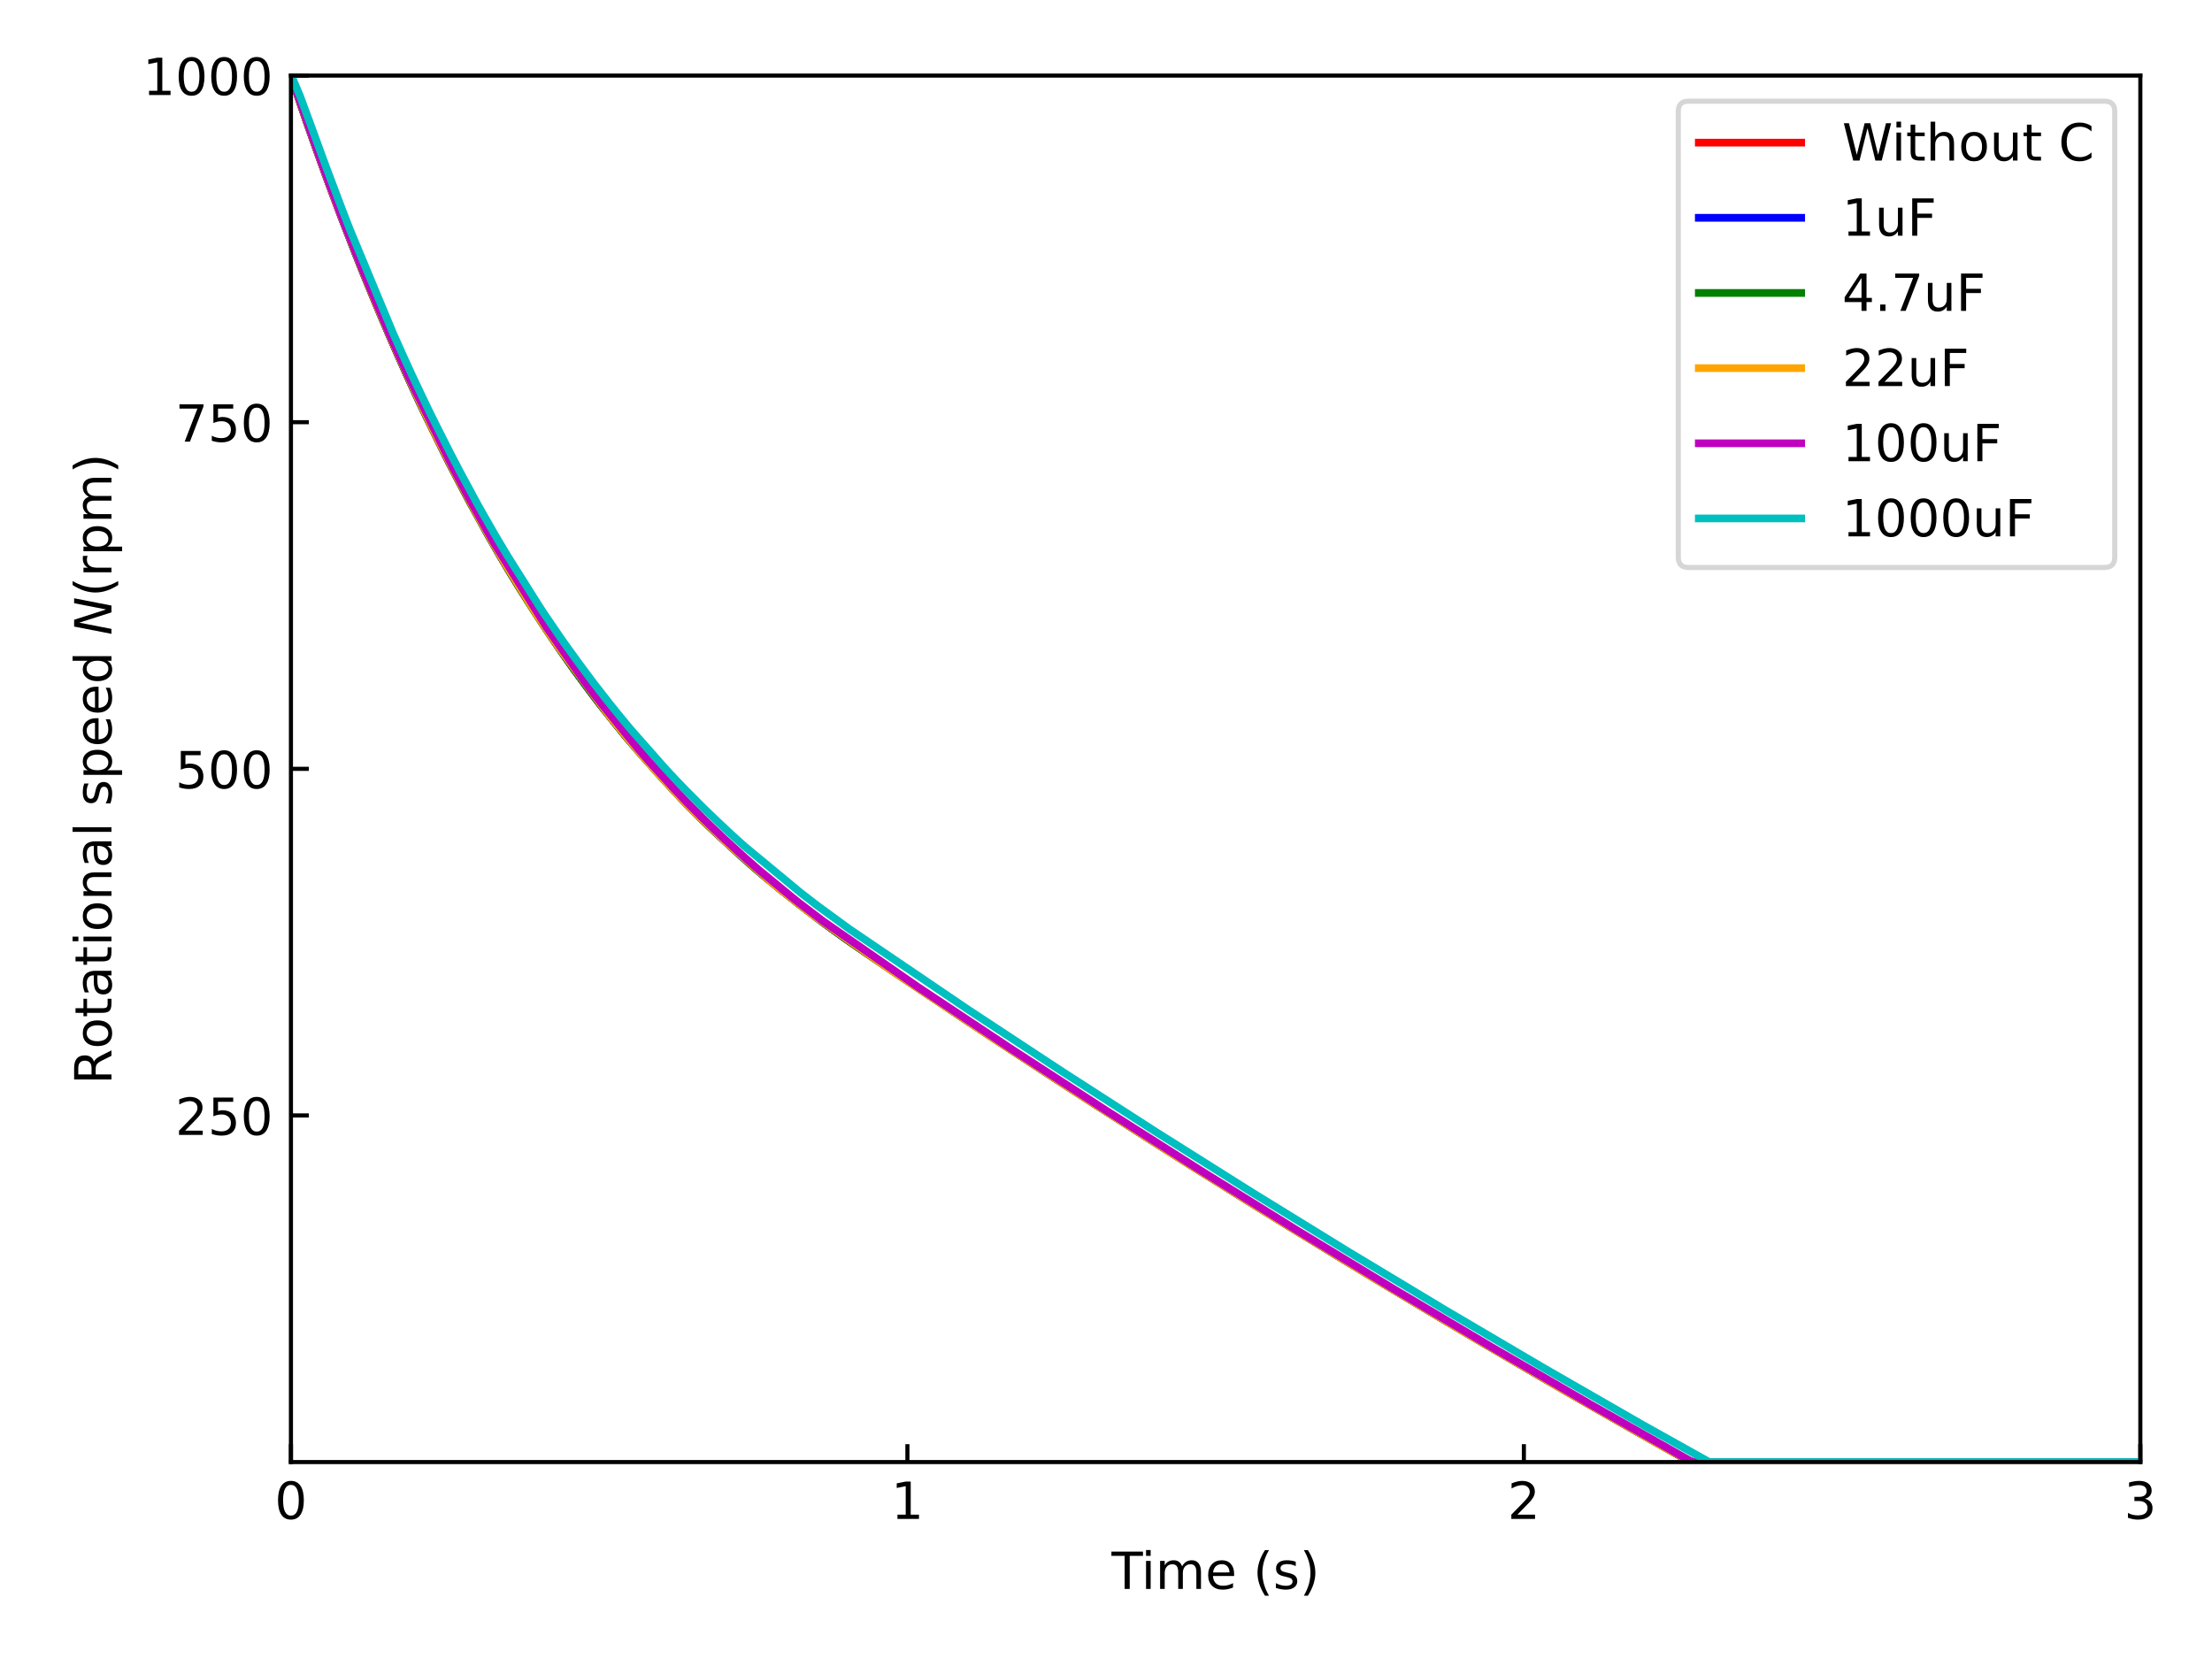
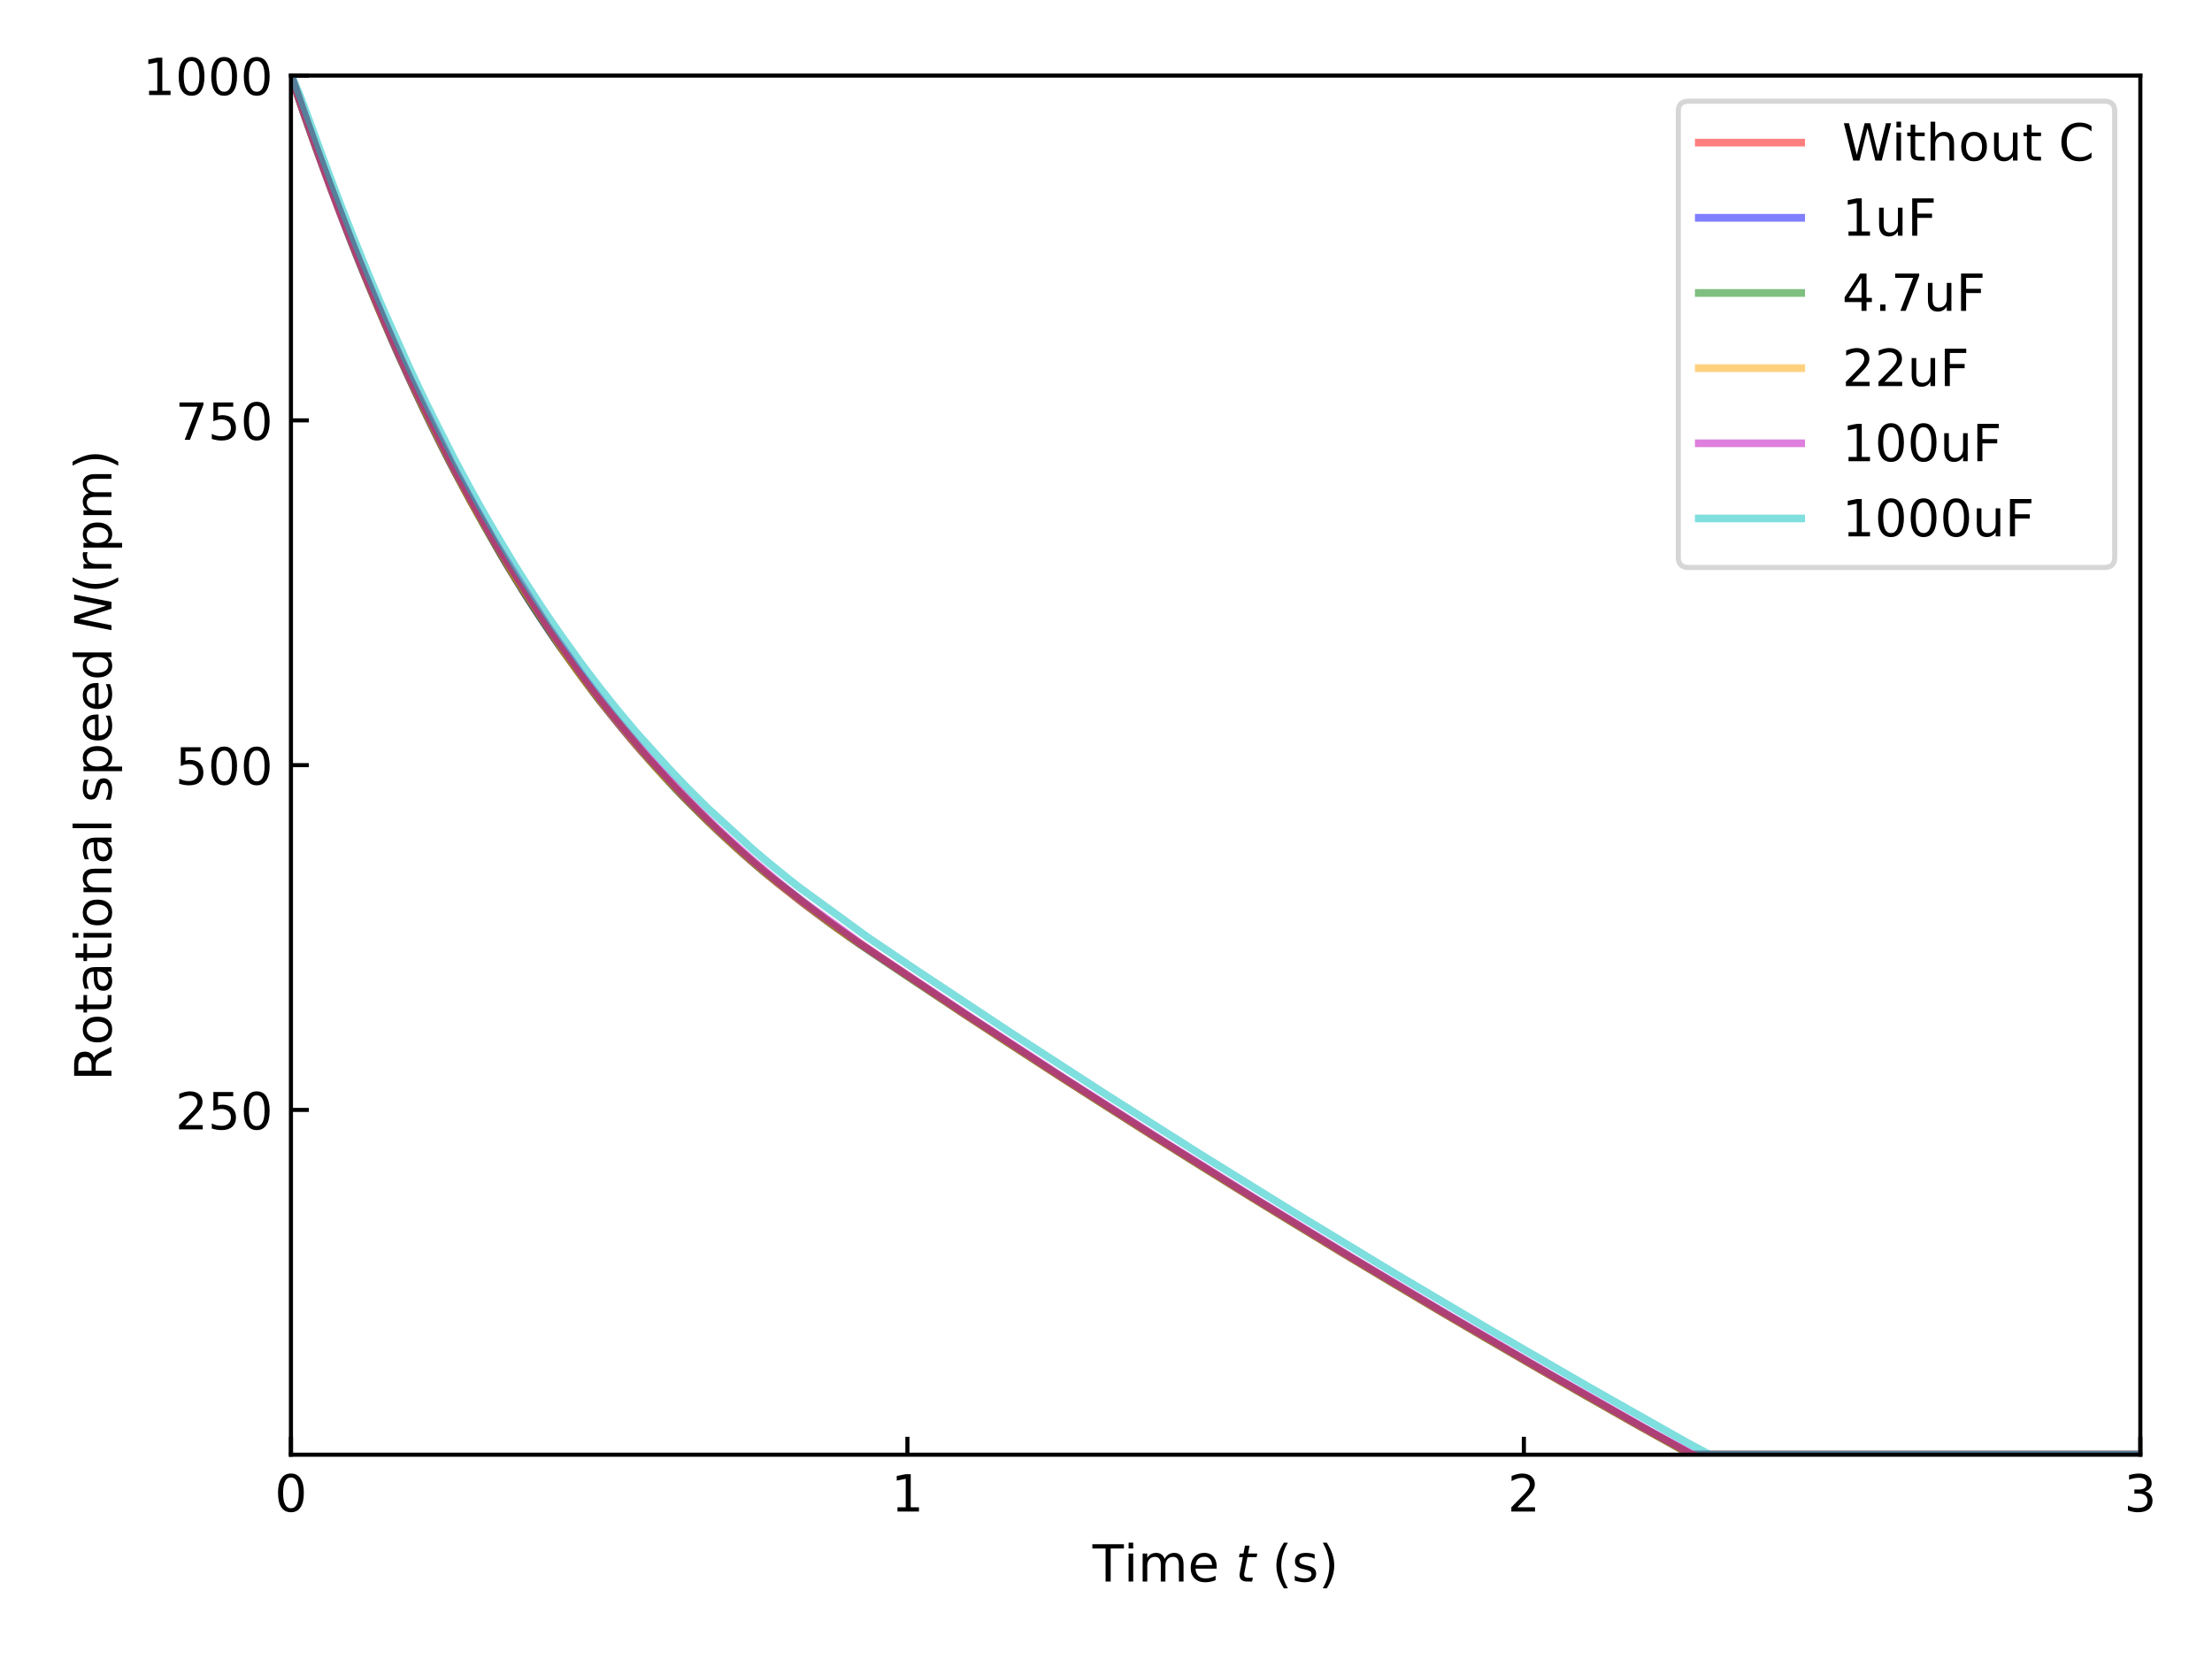
<svg xmlns="http://www.w3.org/2000/svg" xmlns:xlink="http://www.w3.org/1999/xlink" width="432pt" height="324pt" viewBox="0 0 432 324" version="1.1">
  <defs>
    <style type="text/css">*{stroke-linejoin: round; stroke-linecap: butt}</style>
  </defs>
  <g id="figure_1">
    <g id="patch_1">
      <path d="M 0 324  L 432 324  L 432 0  L 0 0  z " style="fill: #ffffff" />
    </g>
    <g id="axes_1">
      <g id="patch_2">
-         <path d="M 56.82 285.54  L 418.005 285.54  L 418.005 14.76  L 56.82 14.76  z " style="fill: #ffffff" />
+         <path d="M 56.82 284.1  L 418.005 284.1  L 418.005 14.76  L 56.82 14.76  z " style="fill: #ffffff" />
      </g>
      <g id="matplotlib.axis_1">
        <g id="xtick_1">
          <g id="line2d_1">
            <defs>
-               <path id="m43d9c5b34e" d="M 0 0  L 0 -3.5  " style="stroke: #000000; stroke-width: 0.8" />
-             </defs>
-             <g>
-               <use xlink:href="#m43d9c5b34e" x="56.82" y="285.54" style="stroke: #000000; stroke-width: 0.8" />
+               <path id="m4c19080c63" d="M 0 0  L 0 -3.5  " style="stroke: #000000; stroke-width: 0.8" />
+             </defs>
+             <g>
+               <use xlink:href="#m4c19080c63" x="56.82" y="284.1" style="stroke: #000000; stroke-width: 0.8" />
            </g>
          </g>
          <g id="text_1">
-             <g transform="translate(53.63875 296.6384) scale(0.1 -0.1)">
+             <g transform="translate(53.63875 295.1984) scale(0.1 -0.1)">
              <defs>
                <path id="DejaVuSans-30" d="M 2034 4250  Q 1547 4250 1301 3770  Q 1056 3291 1056 2328  Q 1056 1369 1301 889  Q 1547 409 2034 409  Q 2525 409 2770 889  Q 3016 1369 3016 2328  Q 3016 3291 2770 3770  Q 2525 4250 2034 4250  z M 2034 4750  Q 2819 4750 3233 4129  Q 3647 3509 3647 2328  Q 3647 1150 3233 529  Q 2819 -91 2034 -91  Q 1250 -91 836 529  Q 422 1150 422 2328  Q 422 3509 836 4129  Q 1250 4750 2034 4750  z " transform="scale(0.015625)" />
              </defs>
              <use xlink:href="#DejaVuSans-30" />
            </g>
          </g>
        </g>
        <g id="xtick_2">
          <g id="line2d_2">
            <g>
-               <use xlink:href="#m43d9c5b34e" x="177.215" y="285.54" style="stroke: #000000; stroke-width: 0.8" />
+               <use xlink:href="#m4c19080c63" x="177.215" y="284.1" style="stroke: #000000; stroke-width: 0.8" />
            </g>
          </g>
          <g id="text_2">
-             <g transform="translate(174.0337 296.6384) scale(0.1 -0.1)">
+             <g transform="translate(174.0337 295.1984) scale(0.1 -0.1)">
              <defs>
                <path id="DejaVuSans-31" d="M 794 531  L 1825 531  L 1825 4091  L 703 3866  L 703 4441  L 1819 4666  L 2450 4666  L 2450 531  L 3481 531  L 3481 0  L 794 0  L 794 531  z " transform="scale(0.015625)" />
              </defs>
              <use xlink:href="#DejaVuSans-31" />
            </g>
          </g>
        </g>
        <g id="xtick_3">
          <g id="line2d_3">
            <g>
-               <use xlink:href="#m43d9c5b34e" x="297.61" y="285.54" style="stroke: #000000; stroke-width: 0.8" />
+               <use xlink:href="#m4c19080c63" x="297.61" y="284.1" style="stroke: #000000; stroke-width: 0.8" />
            </g>
          </g>
          <g id="text_3">
-             <g transform="translate(294.4287 296.6384) scale(0.1 -0.1)">
+             <g transform="translate(294.4287 295.1984) scale(0.1 -0.1)">
              <defs>
                <path id="DejaVuSans-32" d="M 1228 531  L 3431 531  L 3431 0  L 469 0  L 469 531  Q 828 903 1448 1529  Q 2069 2156 2228 2338  Q 2531 2678 2651 2914  Q 2772 3150 2772 3378  Q 2772 3750 2511 3984  Q 2250 4219 1831 4219  Q 1534 4219 1204 4116  Q 875 4013 500 3803  L 500 4441  Q 881 4594 1212 4672  Q 1544 4750 1819 4750  Q 2544 4750 2975 4387  Q 3406 4025 3406 3419  Q 3406 3131 3298 2873  Q 3191 2616 2906 2266  Q 2828 2175 2409 1742  Q 1991 1309 1228 531  z " transform="scale(0.015625)" />
              </defs>
              <use xlink:href="#DejaVuSans-32" />
            </g>
          </g>
        </g>
        <g id="xtick_4">
          <g id="line2d_4">
            <g>
-               <use xlink:href="#m43d9c5b34e" x="418.005" y="285.54" style="stroke: #000000; stroke-width: 0.8" />
+               <use xlink:href="#m4c19080c63" x="418.005" y="284.1" style="stroke: #000000; stroke-width: 0.8" />
            </g>
          </g>
          <g id="text_4">
-             <g transform="translate(414.8238 296.6384) scale(0.1 -0.1)">
+             <g transform="translate(414.8238 295.1984) scale(0.1 -0.1)">
              <defs>
                <path id="DejaVuSans-33" d="M 2597 2516  Q 3050 2419 3304 2112  Q 3559 1806 3559 1356  Q 3559 666 3084 287  Q 2609 -91 1734 -91  Q 1441 -91 1130 -33  Q 819 25 488 141  L 488 750  Q 750 597 1062 519  Q 1375 441 1716 441  Q 2309 441 2620 675  Q 2931 909 2931 1356  Q 2931 1769 2642 2001  Q 2353 2234 1838 2234  L 1294 2234  L 1294 2753  L 1863 2753  Q 2328 2753 2575 2939  Q 2822 3125 2822 3475  Q 2822 3834 2567 4026  Q 2313 4219 1838 4219  Q 1578 4219 1281 4162  Q 984 4106 628 3988  L 628 4550  Q 988 4650 1302 4700  Q 1616 4750 1894 4750  Q 2613 4750 3031 4423  Q 3450 4097 3450 3541  Q 3450 3153 3228 2886  Q 3006 2619 2597 2516  z " transform="scale(0.015625)" />
              </defs>
              <use xlink:href="#DejaVuSans-33" />
            </g>
          </g>
        </g>
        <g id="text_5">
-           <g transform="translate(217.0836 310.3166) scale(0.1 -0.1)">
+           <g transform="translate(213.3625 308.8766) scale(0.1 -0.1)">
            <defs>
              <path id="DejaVuSans-54" d="M -19 4666  L 3928 4666  L 3928 4134  L 2272 4134  L 2272 0  L 1638 0  L 1638 4134  L -19 4134  L -19 4666  z " transform="scale(0.015625)" />
              <path id="DejaVuSans-69" d="M 603 3500  L 1178 3500  L 1178 0  L 603 0  L 603 3500  z M 603 4863  L 1178 4863  L 1178 4134  L 603 4134  L 603 4863  z " transform="scale(0.015625)" />
              <path id="DejaVuSans-6d" d="M 3328 2828  Q 3544 3216 3844 3400  Q 4144 3584 4550 3584  Q 5097 3584 5394 3201  Q 5691 2819 5691 2113  L 5691 0  L 5113 0  L 5113 2094  Q 5113 2597 4934 2840  Q 4756 3084 4391 3084  Q 3944 3084 3684 2787  Q 3425 2491 3425 1978  L 3425 0  L 2847 0  L 2847 2094  Q 2847 2600 2669 2842  Q 2491 3084 2119 3084  Q 1678 3084 1418 2786  Q 1159 2488 1159 1978  L 1159 0  L 581 0  L 581 3500  L 1159 3500  L 1159 2956  Q 1356 3278 1631 3431  Q 1906 3584 2284 3584  Q 2666 3584 2933 3390  Q 3200 3197 3328 2828  z " transform="scale(0.015625)" />
              <path id="DejaVuSans-65" d="M 3597 1894  L 3597 1613  L 953 1613  Q 991 1019 1311 708  Q 1631 397 2203 397  Q 2534 397 2845 478  Q 3156 559 3463 722  L 3463 178  Q 3153 47 2828 -22  Q 2503 -91 2169 -91  Q 1331 -91 842 396  Q 353 884 353 1716  Q 353 2575 817 3079  Q 1281 3584 2069 3584  Q 2775 3584 3186 3129  Q 3597 2675 3597 1894  z M 3022 2063  Q 3016 2534 2758 2815  Q 2500 3097 2075 3097  Q 1594 3097 1305 2825  Q 1016 2553 972 2059  L 3022 2063  z " transform="scale(0.015625)" />
              <path id="DejaVuSans-20" transform="scale(0.015625)" />
+               <path id="DejaVuSans-Oblique-74" d="M 2706 3500  L 2619 3053  L 1472 3053  L 1100 1153  Q 1081 1047 1072 975  Q 1063 903 1063 863  Q 1063 663 1183 572  Q 1303 481 1569 481  L 2150 481  L 2053 0  L 1503 0  Q 991 0 739 200  Q 488 400 488 806  Q 488 878 497 964  Q 506 1050 525 1153  L 897 3053  L 409 3053  L 500 3500  L 978 3500  L 1172 4494  L 1747 4494  L 1556 3500  L 2706 3500  z " transform="scale(0.015625)" />
              <path id="DejaVuSans-28" d="M 1984 4856  Q 1566 4138 1362 3434  Q 1159 2731 1159 2009  Q 1159 1288 1364 580  Q 1569 -128 1984 -844  L 1484 -844  Q 1016 -109 783 600  Q 550 1309 550 2009  Q 550 2706 781 3412  Q 1013 4119 1484 4856  L 1984 4856  z " transform="scale(0.015625)" />
              <path id="DejaVuSans-73" d="M 2834 3397  L 2834 2853  Q 2591 2978 2328 3040  Q 2066 3103 1784 3103  Q 1356 3103 1142 2972  Q 928 2841 928 2578  Q 928 2378 1081 2264  Q 1234 2150 1697 2047  L 1894 2003  Q 2506 1872 2764 1633  Q 3022 1394 3022 966  Q 3022 478 2636 193  Q 2250 -91 1575 -91  Q 1294 -91 989 -36  Q 684 19 347 128  L 347 722  Q 666 556 975 473  Q 1284 391 1588 391  Q 1994 391 2212 530  Q 2431 669 2431 922  Q 2431 1156 2273 1281  Q 2116 1406 1581 1522  L 1381 1569  Q 847 1681 609 1914  Q 372 2147 372 2553  Q 372 3047 722 3315  Q 1072 3584 1716 3584  Q 2034 3584 2315 3537  Q 2597 3491 2834 3397  z " transform="scale(0.015625)" />
              <path id="DejaVuSans-29" d="M 513 4856  L 1013 4856  Q 1481 4119 1714 3412  Q 1947 2706 1947 2009  Q 1947 1309 1714 600  Q 1481 -109 1013 -844  L 513 -844  Q 928 -128 1133 580  Q 1338 1288 1338 2009  Q 1338 2731 1133 3434  Q 928 4138 513 4856  z " transform="scale(0.015625)" />
            </defs>
-             <use xlink:href="#DejaVuSans-54" />
-             <use xlink:href="#DejaVuSans-69" x="57.959" />
-             <use xlink:href="#DejaVuSans-6d" x="85.742" />
-             <use xlink:href="#DejaVuSans-65" x="183.154" />
-             <use xlink:href="#DejaVuSans-20" x="244.678" />
-             <use xlink:href="#DejaVuSans-28" x="276.465" />
-             <use xlink:href="#DejaVuSans-73" x="315.479" />
-             <use xlink:href="#DejaVuSans-29" x="367.578" />
+             <use xlink:href="#DejaVuSans-54" transform="translate(0 0.015625)" />
+             <use xlink:href="#DejaVuSans-69" transform="translate(61.08398 0.015625)" />
+             <use xlink:href="#DejaVuSans-6d" transform="translate(88.86719 0.015625)" />
+             <use xlink:href="#DejaVuSans-65" transform="translate(186.2793 0.015625)" />
+             <use xlink:href="#DejaVuSans-20" transform="translate(247.8027 0.015625)" />
+             <use xlink:href="#DejaVuSans-Oblique-74" transform="translate(279.5898 0.015625)" />
+             <use xlink:href="#DejaVuSans-20" transform="translate(318.7988 0.015625)" />
+             <use xlink:href="#DejaVuSans-28" transform="translate(350.5859 0.015625)" />
+             <use xlink:href="#DejaVuSans-73" transform="translate(389.5996 0.015625)" />
+             <use xlink:href="#DejaVuSans-29" transform="translate(441.6992 0.015625)" />
          </g>
        </g>
      </g>
      <g id="matplotlib.axis_2">
        <g id="ytick_1">
          <g id="line2d_5">
            <defs>
-               <path id="mc0953d8867" d="M 0 0  L 3.5 0  " style="stroke: #000000; stroke-width: 0.8" />
-             </defs>
-             <g>
-               <use xlink:href="#mc0953d8867" x="56.82" y="217.845" style="stroke: #000000; stroke-width: 0.8" />
+               <path id="m25b540b9d1" d="M 0 0  L 3.5 0  " style="stroke: #000000; stroke-width: 0.8" />
+             </defs>
+             <g>
+               <use xlink:href="#m25b540b9d1" x="56.82" y="216.765" style="stroke: #000000; stroke-width: 0.8" />
            </g>
          </g>
          <g id="text_6">
-             <g transform="translate(34.2325 221.6442) scale(0.1 -0.1)">
+             <g transform="translate(34.2325 220.5642) scale(0.1 -0.1)">
              <defs>
                <path id="DejaVuSans-35" d="M 691 4666  L 3169 4666  L 3169 4134  L 1269 4134  L 1269 2991  Q 1406 3038 1543 3061  Q 1681 3084 1819 3084  Q 2600 3084 3056 2656  Q 3513 2228 3513 1497  Q 3513 744 3044 326  Q 2575 -91 1722 -91  Q 1428 -91 1123 -41  Q 819 9 494 109  L 494 744  Q 775 591 1075 516  Q 1375 441 1709 441  Q 2250 441 2565 725  Q 2881 1009 2881 1497  Q 2881 1984 2565 2268  Q 2250 2553 1709 2553  Q 1456 2553 1204 2497  Q 953 2441 691 2322  L 691 4666  z " transform="scale(0.015625)" />
              </defs>
              <use xlink:href="#DejaVuSans-32" />
              <use xlink:href="#DejaVuSans-35" x="63.623" />
              <use xlink:href="#DejaVuSans-30" x="127.246" />
            </g>
          </g>
        </g>
        <g id="ytick_2">
          <g id="line2d_6">
            <g>
-               <use xlink:href="#mc0953d8867" x="56.82" y="150.15" style="stroke: #000000; stroke-width: 0.8" />
+               <use xlink:href="#m25b540b9d1" x="56.82" y="149.43" style="stroke: #000000; stroke-width: 0.8" />
            </g>
          </g>
          <g id="text_7">
-             <g transform="translate(34.2325 153.9492) scale(0.1 -0.1)">
+             <g transform="translate(34.2325 153.2292) scale(0.1 -0.1)">
              <use xlink:href="#DejaVuSans-35" />
              <use xlink:href="#DejaVuSans-30" x="63.623" />
              <use xlink:href="#DejaVuSans-30" x="127.246" />
            </g>
          </g>
        </g>
        <g id="ytick_3">
          <g id="line2d_7">
            <g>
-               <use xlink:href="#mc0953d8867" x="56.82" y="82.455" style="stroke: #000000; stroke-width: 0.8" />
+               <use xlink:href="#m25b540b9d1" x="56.82" y="82.095" style="stroke: #000000; stroke-width: 0.8" />
            </g>
          </g>
          <g id="text_8">
-             <g transform="translate(34.2325 86.25422) scale(0.1 -0.1)">
+             <g transform="translate(34.2325 85.89422) scale(0.1 -0.1)">
              <defs>
                <path id="DejaVuSans-37" d="M 525 4666  L 3525 4666  L 3525 4397  L 1831 0  L 1172 0  L 2766 4134  L 525 4134  L 525 4666  z " transform="scale(0.015625)" />
              </defs>
              <use xlink:href="#DejaVuSans-37" />
              <use xlink:href="#DejaVuSans-35" x="63.623" />
              <use xlink:href="#DejaVuSans-30" x="127.246" />
            </g>
          </g>
        </g>
        <g id="ytick_4">
          <g id="line2d_8">
            <g>
-               <use xlink:href="#mc0953d8867" x="56.82" y="14.76" style="stroke: #000000; stroke-width: 0.8" />
+               <use xlink:href="#m25b540b9d1" x="56.82" y="14.76" style="stroke: #000000; stroke-width: 0.8" />
            </g>
          </g>
          <g id="text_9">
            <g transform="translate(27.87 18.55922) scale(0.1 -0.1)">
              <use xlink:href="#DejaVuSans-31" />
              <use xlink:href="#DejaVuSans-30" x="63.623" />
              <use xlink:href="#DejaVuSans-30" x="127.246" />
              <use xlink:href="#DejaVuSans-30" x="190.869" />
            </g>
          </g>
        </g>
        <g id="text_10">
-           <g transform="translate(21.77 211.8) rotate(-90) scale(0.1 -0.1)">
+           <g transform="translate(21.77 211.08) rotate(-90) scale(0.1 -0.1)">
            <defs>
              <path id="DejaVuSans-52" d="M 2841 2188  Q 3044 2119 3236 1894  Q 3428 1669 3622 1275  L 4263 0  L 3584 0  L 2988 1197  Q 2756 1666 2539 1819  Q 2322 1972 1947 1972  L 1259 1972  L 1259 0  L 628 0  L 628 4666  L 2053 4666  Q 2853 4666 3247 4331  Q 3641 3997 3641 3322  Q 3641 2881 3436 2590  Q 3231 2300 2841 2188  z M 1259 4147  L 1259 2491  L 2053 2491  Q 2509 2491 2742 2702  Q 2975 2913 2975 3322  Q 2975 3731 2742 3939  Q 2509 4147 2053 4147  L 1259 4147  z " transform="scale(0.015625)" />
              <path id="DejaVuSans-6f" d="M 1959 3097  Q 1497 3097 1228 2736  Q 959 2375 959 1747  Q 959 1119 1226 758  Q 1494 397 1959 397  Q 2419 397 2687 759  Q 2956 1122 2956 1747  Q 2956 2369 2687 2733  Q 2419 3097 1959 3097  z M 1959 3584  Q 2709 3584 3137 3096  Q 3566 2609 3566 1747  Q 3566 888 3137 398  Q 2709 -91 1959 -91  Q 1206 -91 779 398  Q 353 888 353 1747  Q 353 2609 779 3096  Q 1206 3584 1959 3584  z " transform="scale(0.015625)" />
              <path id="DejaVuSans-74" d="M 1172 4494  L 1172 3500  L 2356 3500  L 2356 3053  L 1172 3053  L 1172 1153  Q 1172 725 1289 603  Q 1406 481 1766 481  L 2356 481  L 2356 0  L 1766 0  Q 1100 0 847 248  Q 594 497 594 1153  L 594 3053  L 172 3053  L 172 3500  L 594 3500  L 594 4494  L 1172 4494  z " transform="scale(0.015625)" />
              <path id="DejaVuSans-61" d="M 2194 1759  Q 1497 1759 1228 1600  Q 959 1441 959 1056  Q 959 750 1161 570  Q 1363 391 1709 391  Q 2188 391 2477 730  Q 2766 1069 2766 1631  L 2766 1759  L 2194 1759  z M 3341 1997  L 3341 0  L 2766 0  L 2766 531  Q 2569 213 2275 61  Q 1981 -91 1556 -91  Q 1019 -91 701 211  Q 384 513 384 1019  Q 384 1609 779 1909  Q 1175 2209 1959 2209  L 2766 2209  L 2766 2266  Q 2766 2663 2505 2880  Q 2244 3097 1772 3097  Q 1472 3097 1187 3025  Q 903 2953 641 2809  L 641 3341  Q 956 3463 1253 3523  Q 1550 3584 1831 3584  Q 2591 3584 2966 3190  Q 3341 2797 3341 1997  z " transform="scale(0.015625)" />
              <path id="DejaVuSans-6e" d="M 3513 2113  L 3513 0  L 2938 0  L 2938 2094  Q 2938 2591 2744 2837  Q 2550 3084 2163 3084  Q 1697 3084 1428 2787  Q 1159 2491 1159 1978  L 1159 0  L 581 0  L 581 3500  L 1159 3500  L 1159 2956  Q 1366 3272 1645 3428  Q 1925 3584 2291 3584  Q 2894 3584 3203 3211  Q 3513 2838 3513 2113  z " transform="scale(0.015625)" />
              <path id="DejaVuSans-6c" d="M 603 4863  L 1178 4863  L 1178 0  L 603 0  L 603 4863  z " transform="scale(0.015625)" />
              <path id="DejaVuSans-70" d="M 1159 525  L 1159 -1331  L 581 -1331  L 581 3500  L 1159 3500  L 1159 2969  Q 1341 3281 1617 3432  Q 1894 3584 2278 3584  Q 2916 3584 3314 3078  Q 3713 2572 3713 1747  Q 3713 922 3314 415  Q 2916 -91 2278 -91  Q 1894 -91 1617 61  Q 1341 213 1159 525  z M 3116 1747  Q 3116 2381 2855 2742  Q 2594 3103 2138 3103  Q 1681 3103 1420 2742  Q 1159 2381 1159 1747  Q 1159 1113 1420 752  Q 1681 391 2138 391  Q 2594 391 2855 752  Q 3116 1113 3116 1747  z " transform="scale(0.015625)" />
              <path id="DejaVuSans-64" d="M 2906 2969  L 2906 4863  L 3481 4863  L 3481 0  L 2906 0  L 2906 525  Q 2725 213 2448 61  Q 2172 -91 1784 -91  Q 1150 -91 751 415  Q 353 922 353 1747  Q 353 2572 751 3078  Q 1150 3584 1784 3584  Q 2172 3584 2448 3432  Q 2725 3281 2906 2969  z M 947 1747  Q 947 1113 1208 752  Q 1469 391 1925 391  Q 2381 391 2643 752  Q 2906 1113 2906 1747  Q 2906 2381 2643 2742  Q 2381 3103 1925 3103  Q 1469 3103 1208 2742  Q 947 2381 947 1747  z " transform="scale(0.015625)" />
              <path id="DejaVuSans-Oblique-4e" d="M 1081 4666  L 1931 4666  L 3219 666  L 4000 4666  L 4616 4666  L 3706 0  L 2853 0  L 1569 4025  L 788 0  L 172 0  L 1081 4666  z " transform="scale(0.015625)" />
              <path id="DejaVuSans-72" d="M 2631 2963  Q 2534 3019 2420 3045  Q 2306 3072 2169 3072  Q 1681 3072 1420 2755  Q 1159 2438 1159 1844  L 1159 0  L 581 0  L 581 3500  L 1159 3500  L 1159 2956  Q 1341 3275 1631 3429  Q 1922 3584 2338 3584  Q 2397 3584 2469 3576  Q 2541 3569 2628 3553  L 2631 2963  z " transform="scale(0.015625)" />
            </defs>
            <use xlink:href="#DejaVuSans-52" transform="translate(0 0.015625)" />
            <use xlink:href="#DejaVuSans-6f" transform="translate(69.48242 0.015625)" />
            <use xlink:href="#DejaVuSans-74" transform="translate(130.6641 0.015625)" />
            <use xlink:href="#DejaVuSans-61" transform="translate(169.873 0.015625)" />
            <use xlink:href="#DejaVuSans-74" transform="translate(231.1523 0.015625)" />
            <use xlink:href="#DejaVuSans-69" transform="translate(270.3613 0.015625)" />
            <use xlink:href="#DejaVuSans-6f" transform="translate(298.1445 0.015625)" />
            <use xlink:href="#DejaVuSans-6e" transform="translate(359.3262 0.015625)" />
            <use xlink:href="#DejaVuSans-61" transform="translate(422.7051 0.015625)" />
            <use xlink:href="#DejaVuSans-6c" transform="translate(483.9844 0.015625)" />
            <use xlink:href="#DejaVuSans-20" transform="translate(511.7676 0.015625)" />
            <use xlink:href="#DejaVuSans-73" transform="translate(543.5547 0.015625)" />
            <use xlink:href="#DejaVuSans-70" transform="translate(595.6543 0.015625)" />
            <use xlink:href="#DejaVuSans-65" transform="translate(659.1309 0.015625)" />
            <use xlink:href="#DejaVuSans-65" transform="translate(720.6543 0.015625)" />
            <use xlink:href="#DejaVuSans-64" transform="translate(782.1777 0.015625)" />
            <use xlink:href="#DejaVuSans-20" transform="translate(845.6543 0.015625)" />
            <use xlink:href="#DejaVuSans-Oblique-4e" transform="translate(877.4414 0.015625)" />
            <use xlink:href="#DejaVuSans-28" transform="translate(952.2461 0.015625)" />
            <use xlink:href="#DejaVuSans-72" transform="translate(991.2598 0.015625)" />
            <use xlink:href="#DejaVuSans-70" transform="translate(1032.373 0.015625)" />
            <use xlink:href="#DejaVuSans-6d" transform="translate(1095.85 0.015625)" />
            <use xlink:href="#DejaVuSans-29" transform="translate(1193.262 0.015625)" />
          </g>
        </g>
      </g>
      <g id="line2d_9">
-         <path d="M 56.82 14.762  L 56.952 15.078  L 58.409 19.443  L 59.565 22.819  L 63.418 33.662  L 64.959 37.848  L 66.656 42.362  L 71.171 53.854  L 72.736 57.653  L 74.386 61.617  L 76.011 65.39  L 77.492 68.773  L 79.286 72.792  L 80.285 74.994  L 81.983 78.635  L 83.018 80.825  L 84.439 83.749  L 86.245 87.427  L 87.653 90.212  L 88.713 92.274  L 89.893 94.519  L 91.819 98.157  L 97.682 108.552  L 99.331 111.313  L 100.572 113.351  L 101.739 115.253  L 103.04 117.303  L 105.881 121.704  L 107.037 123.434  L 108.494 125.577  L 111.576 129.978  L 116.223 136.283  L 117.788 138.314  L 122.351 143.974  L 132.645 155.507  L 134.041 156.943  L 138.315 161.224  L 149.127 171.009  L 152.329 173.646  L 161.202 180.494  L 164.875 183.145  L 168.932 185.979  L 177.468 191.759  L 195.768 203.922  L 214.212 215.914  L 232.801 227.734  L 251.535 239.383  L 270.425 250.867  L 289.471 262.186  L 308.674 273.34  L 328.046 284.334  L 330.418 285.54  L 418.005 285.54  L 418.005 285.54  " clip-path="url(#pfa47f4c34c)" style="fill: none; stroke: #ff0000; stroke-width: 1.5; stroke-linecap: square" />
+         <path d="M 56.82 14.762  L 56.952 15.076  L 58.409 19.418  L 59.565 22.776  L 63.418 33.562  L 64.959 37.725  L 66.656 42.215  L 71.171 53.646  L 72.736 57.425  L 74.386 61.368  L 76.011 65.12  L 77.492 68.486  L 79.286 72.484  L 80.285 74.674  L 81.983 78.295  L 83.018 80.474  L 84.439 83.382  L 86.245 87.041  L 87.653 89.811  L 88.713 91.862  L 89.893 94.095  L 91.819 97.713  L 97.682 108.053  L 99.331 110.799  L 100.572 112.826  L 101.751 114.74  L 103.292 117.181  L 108.397 124.857  L 109.577 126.553  L 111.07 128.66  L 114.14 132.874  L 115.368 134.501  L 117.234 136.948  L 121.364 142.079  L 123.326 144.438  L 124.855 146.209  L 133.271 155.407  L 134.691 156.847  L 138.279 160.411  L 145.07 166.679  L 147.646 168.919  L 150.006 170.909  L 152.04 172.582  L 156.724 176.26  L 161.768 180.028  L 165.934 182.992  L 188.039 197.839  L 206.459 209.862  L 225.024 221.714  L 243.733 233.394  L 262.587 244.903  L 281.61 256.254  L 300.788 267.44  L 320.136 278.466  L 330.357 284.1  L 418.005 284.1  L 418.005 284.1  " clip-path="url(#p9605c15929)" style="fill: none; stroke: #ff0000; stroke-opacity: 0.5; stroke-width: 1.5; stroke-linecap: square" />
      </g>
      <g id="line2d_10">
-         <path d="M 56.82 14.761  L 56.94 15.031  L 59.023 21.228  L 60.167 24.54  L 62.202 30.272  L 63.574 34.062  L 64.802 37.396  L 66.584 42.152  L 67.764 45.224  L 68.896 48.118  L 70.232 51.488  L 75.915 65.168  L 77.107 67.892  L 79.31 72.834  L 80.574 75.596  L 81.898 78.463  L 87.737 90.357  L 95.455 104.693  L 96.55 106.596  L 97.766 108.679  L 98.898 110.596  L 100.138 112.635  L 109.336 126.823  L 111.166 129.415  L 112.539 131.326  L 113.743 132.964  L 115.669 135.559  L 117.595 138.053  L 119.064 139.92  L 120.328 141.491  L 122.411 144.043  L 123.808 145.694  L 125.445 147.597  L 133.235 156.128  L 134.812 157.74  L 136.521 159.452  L 138.809 161.702  L 141.012 163.793  L 142.782 165.43  L 144.877 167.324  L 147.237 169.388  L 148.838 170.753  L 152.077 173.459  L 159.409 179.172  L 162.406 181.375  L 165.151 183.342  L 188.255 198.965  L 206.64 211.026  L 225.168 222.915  L 243.842 234.634  L 262.671 246.188  L 281.646 257.57  L 300.788 268.794  L 320.088 279.851  L 330.345 285.54  L 418.005 285.54  L 418.005 285.54  " clip-path="url(#pfa47f4c34c)" style="fill: none; stroke: #0000ff; stroke-width: 1.5; stroke-linecap: square" />
+         <path d="M 56.82 14.761  L 56.94 15.029  L 59.023 21.194  L 60.167 24.488  L 62.202 30.189  L 63.586 33.996  L 64.754 37.159  L 65.886 40.162  L 67.054 43.234  L 68.318 46.496  L 70.425 51.801  L 76.649 66.583  L 77.648 68.86  L 81.14 76.51  L 84.198 82.903  L 85.534 85.621  L 87.858 90.203  L 88.99 92.374  L 98.609 109.61  L 100.21 112.234  L 101.896 114.974  L 103.702 117.815  L 105.375 120.373  L 106.519 122.085  L 108.277 124.699  L 116.307 135.736  L 117.559 137.347  L 119.197 139.414  L 121.316 142.029  L 122.592 143.556  L 125.228 146.664  L 131.489 153.541  L 140.23 162.273  L 145.094 166.702  L 146.887 168.268  L 148.85 169.934  L 151.655 172.258  L 156.627 176.196  L 158.554 177.656  L 161.046 179.507  L 167.595 184.15  L 188.014 197.826  L 206.435 209.85  L 225 221.702  L 243.709 233.383  L 262.575 244.899  L 281.597 256.25  L 300.776 267.436  L 320.124 278.462  L 330.357 284.1  L 418.005 284.1  L 418.005 284.1  " clip-path="url(#p9605c15929)" style="fill: none; stroke: #0000ff; stroke-opacity: 0.5; stroke-width: 1.5; stroke-linecap: square" />
      </g>
      <g id="line2d_11">
-         <path d="M 56.82 14.761  L 56.94 15.009  L 59.023 21.208  L 60.155 24.482  L 61.78 29.094  L 69.076 48.577  L 70.69 52.625  L 71.881 55.567  L 73.158 58.654  L 74.325 61.452  L 78.527 71.083  L 79.514 73.286  L 81.212 76.963  L 82.199 79.076  L 83.475 81.766  L 88.544 91.921  L 89.953 94.631  L 91.072 96.738  L 92.12 98.687  L 93.264 100.769  L 94.359 102.754  L 95.78 105.271  L 99.524 111.643  L 101.246 114.455  L 102.486 116.431  L 103.738 118.426  L 106.387 122.467  L 107.542 124.189  L 108.903 126.186  L 110.059 127.843  L 111.925 130.493  L 113.767 133.005  L 115.224 134.961  L 116.476 136.609  L 117.945 138.508  L 119.173 140.056  L 121.785 143.302  L 124.024 145.976  L 128.347 150.894  L 129.478 152.148  L 131.694 154.521  L 133.307 156.205  L 134.716 157.648  L 137.123 160.063  L 138.508 161.408  L 145.78 168.134  L 147.55 169.672  L 149.464 171.293  L 155.881 176.493  L 157.723 177.906  L 160.263 179.823  L 166.163 184.064  L 174.434 189.733  L 192.71 201.924  L 211.13 213.944  L 229.695 225.792  L 248.405 237.469  L 267.27 248.982  L 286.293 260.329  L 305.472 271.511  L 324.819 282.534  L 330.382 285.54  L 418.005 285.54  L 418.005 285.54  " clip-path="url(#pfa47f4c34c)" style="fill: none; stroke: #008000; stroke-width: 1.5; stroke-linecap: square" />
+         <path d="M 56.82 14.761  L 56.94 15.008  L 59.023 21.173  L 60.155 24.43  L 61.78 29.017  L 69.076 48.397  L 70.702 52.456  L 71.942 55.481  L 73.134 58.356  L 74.289 61.115  L 75.939 64.929  L 77.552 68.608  L 78.599 70.932  L 82.356 79.065  L 83.451 81.359  L 86.04 86.6  L 87.123 88.77  L 90.579 95.395  L 91.783 97.636  L 94.564 102.64  L 95.623 104.494  L 96.851 106.617  L 97.983 108.554  L 99.38 110.885  L 100.848 113.293  L 103.365 117.287  L 104.605 119.2  L 105.857 121.104  L 106.989 122.783  L 109.252 126.114  L 113.032 131.391  L 114.236 133.002  L 116.897 136.501  L 127.167 148.856  L 128.515 150.349  L 130.706 152.738  L 132.934 155.072  L 134.571 156.745  L 135.992 158.168  L 138.46 160.585  L 140.567 162.584  L 143.601 165.388  L 149.247 170.294  L 162.479 180.557  L 165.681 182.834  L 170.34 186.043  L 178.419 191.47  L 196.767 203.585  L 215.248 215.521  L 233.873 227.286  L 252.655 238.887  L 271.593 250.323  L 290.687 261.594  L 309.938 272.7  L 329.358 283.646  L 330.394 284.1  L 418.005 284.1  L 418.005 284.1  " clip-path="url(#p9605c15929)" style="fill: none; stroke: #008000; stroke-opacity: 0.5; stroke-width: 1.5; stroke-linecap: square" />
      </g>
      <g id="line2d_12">
-         <path d="M 56.82 14.761  L 56.964 15.02  L 59.047 21.194  L 60.107 24.243  L 61.214 27.397  L 62.298 30.417  L 63.478 33.673  L 64.573 36.648  L 65.693 39.663  L 67.92 45.473  L 69.016 48.292  L 71.617 54.748  L 74.289 61.208  L 75.891 64.936  L 76.794 67.008  L 77.781 69.241  L 78.744 71.419  L 80.357 74.966  L 82.139 78.77  L 83.187 80.977  L 84.126 82.924  L 85.185 85.099  L 86.112 86.958  L 87.689 90.092  L 88.785 92.256  L 92.794 99.766  L 93.793 101.573  L 95.033 103.788  L 96.177 105.824  L 98.14 109.185  L 98.97 110.596  L 103.858 118.484  L 104.653 119.734  L 106.338 122.288  L 107.157 123.536  L 109.433 126.845  L 118.932 139.705  L 120.22 141.296  L 124.049 145.948  L 125.59 147.737  L 127.01 149.363  L 128.491 151.005  L 130.008 152.685  L 132.38 155.219  L 135.594 158.525  L 141.747 164.451  L 150.656 172.284  L 151.968 173.371  L 158.71 178.656  L 173.82 189.325  L 192.096 201.524  L 210.504 213.545  L 229.057 225.395  L 247.766 237.08  L 266.62 248.594  L 285.631 259.944  L 304.81 271.134  L 324.145 282.159  L 330.369 285.54  L 418.005 285.54  L 418.005 285.54  " clip-path="url(#pfa47f4c34c)" style="fill: none; stroke: #ffa500; stroke-width: 1.5; stroke-linecap: square" />
+         <path d="M 56.82 14.761  L 56.964 15.019  L 59.047 21.16  L 60.107 24.193  L 61.214 27.33  L 62.298 30.333  L 63.478 33.573  L 64.573 36.531  L 65.693 39.53  L 67.92 45.31  L 69.016 48.114  L 71.617 54.535  L 74.289 60.961  L 75.891 64.669  L 76.794 66.73  L 77.781 68.952  L 78.756 71.146  L 80.755 75.501  L 82.151 78.458  L 83.162 80.581  L 84.089 82.48  L 85.582 85.529  L 86.509 87.364  L 88.833 91.933  L 90.398 94.899  L 91.47 96.889  L 92.409 98.602  L 100.403 112.447  L 110.336 127.56  L 111.54 129.23  L 114.549 133.362  L 115.814 135.013  L 117.969 137.8  L 124.061 145.263  L 125.481 146.893  L 127.046 148.682  L 128.034 149.791  L 129.984 151.927  L 139.724 161.763  L 142.626 164.472  L 144.323 166.01  L 145.888 167.38  L 150.03 170.918  L 152.486 172.938  L 154.364 174.431  L 156.206 175.874  L 158.229 177.407  L 164.26 181.829  L 188.893 198.424  L 207.314 210.434  L 225.879 222.274  L 244.588 233.942  L 263.454 245.445  L 282.476 256.784  L 301.667 267.965  L 321.015 278.979  L 330.333 284.1  L 418.005 284.1  L 418.005 284.1  " clip-path="url(#p9605c15929)" style="fill: none; stroke: #ffa500; stroke-opacity: 0.5; stroke-width: 1.5; stroke-linecap: square" />
      </g>
      <g id="line2d_13">
-         <path d="M 56.82 14.765  L 57.001 15.08  L 58.602 19.788  L 59.974 23.751  L 61.106 26.979  L 62.84 31.797  L 64.188 35.471  L 67.367 43.916  L 69.678 49.811  L 71.219 53.626  L 72.351 56.374  L 75.517 63.887  L 76.468 66.085  L 77.757 68.993  L 78.708 71.124  L 79.948 73.859  L 88.472 91.349  L 89.423 93.163  L 91.458 97.003  L 92.409 98.743  L 95.876 104.949  L 96.671 106.348  L 106.856 122.679  L 113.959 132.81  L 114.802 133.942  L 115.97 135.503  L 117.884 137.959  L 124.59 146.19  L 125.397 147.119  L 126.806 148.758  L 131.802 154.227  L 132.657 155.118  L 134.21 156.755  L 137.22 159.778  L 138.436 160.96  L 139.676 162.149  L 141.626 163.99  L 145.539 167.564  L 146.502 168.405  L 148.176 169.878  L 154.822 175.345  L 156.11 176.371  L 160.721 179.886  L 179.262 192.756  L 197.574 204.905  L 216.03 216.882  L 234.631 228.689  L 253.377 240.324  L 272.279 251.794  L 291.337 263.1  L 310.552 274.239  L 329.936 285.22  L 330.731 285.54  L 418.005 285.54  L 418.005 285.54  " clip-path="url(#pfa47f4c34c)" style="fill: none; stroke: #bf00bf; stroke-width: 1.5; stroke-linecap: square" />
+         <path d="M 56.82 14.765  L 57.001 15.078  L 58.602 19.762  L 59.974 23.703  L 61.106 26.914  L 62.84 31.706  L 64.188 35.361  L 67.367 43.761  L 69.678 49.625  L 71.219 53.419  L 72.351 56.153  L 75.517 63.626  L 76.468 65.812  L 77.757 68.705  L 78.708 70.824  L 79.948 73.544  L 88.472 90.942  L 89.423 92.746  L 91.458 96.566  L 92.409 98.296  L 95.876 104.469  L 96.671 105.861  L 106.856 122.105  L 113.959 132.182  L 114.802 133.308  L 115.982 134.878  L 118.402 137.965  L 119.799 139.742  L 121.171 141.411  L 121.978 142.396  L 122.989 143.591  L 126.264 147.43  L 128.419 149.829  L 129.478 150.978  L 134.92 156.713  L 135.847 157.636  L 137.075 158.849  L 138.857 160.588  L 139.844 161.543  L 141.265 162.887  L 143.589 164.996  L 146.755 167.829  L 151.186 171.561  L 152.281 172.46  L 153.798 173.686  L 155.544 175.06  L 157.193 176.329  L 168.39 184.479  L 171.785 186.798  L 190.121 199.008  L 208.554 211.013  L 227.131 222.847  L 245.852 234.51  L 264.73 246.008  L 283.765 257.341  L 302.956 268.509  L 322.315 279.518  L 330.683 284.1  L 418.005 284.1  L 418.005 284.1  " clip-path="url(#p9605c15929)" style="fill: none; stroke: #bf00bf; stroke-opacity: 0.5; stroke-width: 1.5; stroke-linecap: square" />
      </g>
      <g id="line2d_14">
-         <path d="M 56.82 14.763  L 57.049 15.126  L 58.566 18.674  L 61.226 25.885  L 62.334 28.938  L 63.707 32.683  L 66.897 41.134  L 68.318 44.793  L 76.818 65.215  L 78.973 70.02  L 80.526 73.4  L 82.982 78.577  L 83.969 80.617  L 85.065 82.828  L 87.93 88.497  L 90.001 92.452  L 93.288 98.525  L 94.443 100.583  L 95.575 102.554  L 96.707 104.531  L 98.248 107.128  L 99.235 108.76  L 105.327 118.427  L 106.146 119.683  L 109.24 124.22  L 110.143 125.519  L 112.936 129.38  L 115.826 133.271  L 117.174 135.003  L 119.04 137.392  L 120.328 139.002  L 121.773 140.753  L 123.085 142.342  L 129.659 149.794  L 130.574 150.793  L 131.971 152.286  L 133.728 154.119  L 136.437 156.842  L 137.449 157.856  L 139.014 159.358  L 140.519 160.792  L 142.168 162.346  L 143.336 163.419  L 145.455 165.322  L 156.363 174.35  L 159.649 176.888  L 165.91 181.462  L 189.038 197.153  L 207.398 209.238  L 225.903 221.151  L 244.552 232.894  L 263.358 244.472  L 282.32 255.885  L 301.439 267.133  L 320.714 278.216  L 333.825 285.54  L 418.005 285.54  L 418.005 285.54  " clip-path="url(#pfa47f4c34c)" style="fill: none; stroke: #00bfbf; stroke-width: 1.5; stroke-linecap: square" />
+         <path d="M 56.82 14.763  L 57.049 15.124  L 58.566 18.653  L 61.226 25.826  L 62.334 28.862  L 63.719 32.618  L 65.573 37.544  L 66.993 41.246  L 68.956 46.242  L 71.508 52.519  L 72.724 55.452  L 73.952 58.353  L 75.12 61.051  L 79.984 71.897  L 82.235 76.678  L 83.56 79.427  L 84.655 81.642  L 88.592 89.401  L 90.097 92.233  L 91.205 94.283  L 92.252 96.208  L 93.36 98.193  L 94.407 100.056  L 95.539 102.032  L 96.526 103.718  L 100.018 109.567  L 101.294 111.624  L 102.811 114.027  L 105.604 118.308  L 107.121 120.571  L 109.384 123.823  L 113.297 129.287  L 115.765 132.554  L 117.017 134.188  L 119.582 137.413  L 120.87 139.005  L 122.893 141.418  L 124.229 143.005  L 130.923 150.425  L 134.282 153.938  L 135.763 155.424  L 136.678 156.324  L 138.195 157.823  L 146.912 165.784  L 147.959 166.68  L 149.512 168.007  L 152.582 170.513  L 154.316 171.905  L 156.001 173.24  L 169.365 182.984  L 178.913 189.44  L 197.237 201.584  L 215.693 213.548  L 234.294 225.342  L 253.052 236.971  L 271.966 248.436  L 291.036 259.736  L 310.264 270.87  L 329.659 281.844  L 333.909 284.1  L 418.005 284.1  L 418.005 284.1  " clip-path="url(#p9605c15929)" style="fill: none; stroke: #00bfbf; stroke-opacity: 0.5; stroke-width: 1.5; stroke-linecap: square" />
      </g>
      <g id="patch_3">
-         <path d="M 56.82 285.54  L 56.82 14.76  " style="fill: none; stroke: #000000; stroke-width: 0.8; stroke-linejoin: miter; stroke-linecap: square" />
+         <path d="M 56.82 284.1  L 56.82 14.76  " style="fill: none; stroke: #000000; stroke-width: 0.8; stroke-linejoin: miter; stroke-linecap: square" />
      </g>
      <g id="patch_4">
-         <path d="M 418.005 285.54  L 418.005 14.76  " style="fill: none; stroke: #000000; stroke-width: 0.8; stroke-linejoin: miter; stroke-linecap: square" />
+         <path d="M 418.005 284.1  L 418.005 14.76  " style="fill: none; stroke: #000000; stroke-width: 0.8; stroke-linejoin: miter; stroke-linecap: square" />
      </g>
      <g id="patch_5">
-         <path d="M 56.82 285.54  L 418.005 285.54  " style="fill: none; stroke: #000000; stroke-width: 0.8; stroke-linejoin: miter; stroke-linecap: square" />
+         <path d="M 56.82 284.1  L 418.005 284.1  " style="fill: none; stroke: #000000; stroke-width: 0.8; stroke-linejoin: miter; stroke-linecap: square" />
      </g>
      <g id="patch_6">
        <path d="M 56.82 14.76  L 418.005 14.76  " style="fill: none; stroke: #000000; stroke-width: 0.8; stroke-linejoin: miter; stroke-linecap: square" />
      </g>
      <g id="legend_1">
        <g id="patch_7">
          <path d="M 329.769 110.829  L 411.005 110.829  Q 413.005 110.829 413.005 108.829  L 413.005 21.76  Q 413.005 19.76 411.005 19.76  L 329.769 19.76  Q 327.769 19.76 327.769 21.76  L 327.769 108.829  Q 327.769 110.829 329.769 110.829  z " style="fill: #ffffff; opacity: 0.8; stroke: #cccccc; stroke-linejoin: miter" />
        </g>
        <g id="line2d_15">
-           <path d="M 331.769 27.858  L 341.769 27.858  L 351.769 27.858  " style="fill: none; stroke: #ff0000; stroke-width: 1.5; stroke-linecap: square" />
+           <path d="M 331.769 27.858  L 341.769 27.858  L 351.769 27.858  " style="fill: none; stroke: #ff0000; stroke-opacity: 0.5; stroke-width: 1.5; stroke-linecap: square" />
        </g>
        <g id="text_11">
          <g transform="translate(359.7691 31.35844) scale(0.1 -0.1)">
            <defs>
              <path id="DejaVuSans-57" d="M 213 4666  L 850 4666  L 1831 722  L 2809 4666  L 3519 4666  L 4500 722  L 5478 4666  L 6119 4666  L 4947 0  L 4153 0  L 3169 4050  L 2175 0  L 1381 0  L 213 4666  z " transform="scale(0.015625)" />
              <path id="DejaVuSans-68" d="M 3513 2113  L 3513 0  L 2938 0  L 2938 2094  Q 2938 2591 2744 2837  Q 2550 3084 2163 3084  Q 1697 3084 1428 2787  Q 1159 2491 1159 1978  L 1159 0  L 581 0  L 581 4863  L 1159 4863  L 1159 2956  Q 1366 3272 1645 3428  Q 1925 3584 2291 3584  Q 2894 3584 3203 3211  Q 3513 2838 3513 2113  z " transform="scale(0.015625)" />
              <path id="DejaVuSans-75" d="M 544 1381  L 544 3500  L 1119 3500  L 1119 1403  Q 1119 906 1312 657  Q 1506 409 1894 409  Q 2359 409 2629 706  Q 2900 1003 2900 1516  L 2900 3500  L 3475 3500  L 3475 0  L 2900 0  L 2900 538  Q 2691 219 2414 64  Q 2138 -91 1772 -91  Q 1169 -91 856 284  Q 544 659 544 1381  z M 1991 3584  L 1991 3584  z " transform="scale(0.015625)" />
              <path id="DejaVuSans-43" d="M 4122 4306  L 4122 3641  Q 3803 3938 3442 4084  Q 3081 4231 2675 4231  Q 1875 4231 1450 3742  Q 1025 3253 1025 2328  Q 1025 1406 1450 917  Q 1875 428 2675 428  Q 3081 428 3442 575  Q 3803 722 4122 1019  L 4122 359  Q 3791 134 3420 21  Q 3050 -91 2638 -91  Q 1578 -91 968 557  Q 359 1206 359 2328  Q 359 3453 968 4101  Q 1578 4750 2638 4750  Q 3056 4750 3426 4639  Q 3797 4528 4122 4306  z " transform="scale(0.015625)" />
            </defs>
            <use xlink:href="#DejaVuSans-57" />
            <use xlink:href="#DejaVuSans-69" x="96.627" />
            <use xlink:href="#DejaVuSans-74" x="124.41" />
            <use xlink:href="#DejaVuSans-68" x="163.619" />
            <use xlink:href="#DejaVuSans-6f" x="226.998" />
            <use xlink:href="#DejaVuSans-75" x="288.18" />
            <use xlink:href="#DejaVuSans-74" x="351.559" />
            <use xlink:href="#DejaVuSans-20" x="390.768" />
            <use xlink:href="#DejaVuSans-43" x="422.555" />
          </g>
        </g>
        <g id="line2d_16">
-           <path d="M 331.769 42.537  L 341.769 42.537  L 351.769 42.537  " style="fill: none; stroke: #0000ff; stroke-width: 1.5; stroke-linecap: square" />
+           <path d="M 331.769 42.537  L 341.769 42.537  L 351.769 42.537  " style="fill: none; stroke: #0000ff; stroke-opacity: 0.5; stroke-width: 1.5; stroke-linecap: square" />
        </g>
        <g id="text_12">
          <g transform="translate(359.7691 46.03656) scale(0.1 -0.1)">
            <defs>
              <path id="DejaVuSans-46" d="M 628 4666  L 3309 4666  L 3309 4134  L 1259 4134  L 1259 2759  L 3109 2759  L 3109 2228  L 1259 2228  L 1259 0  L 628 0  L 628 4666  z " transform="scale(0.015625)" />
            </defs>
            <use xlink:href="#DejaVuSans-31" />
            <use xlink:href="#DejaVuSans-75" x="63.623" />
            <use xlink:href="#DejaVuSans-46" x="127.002" />
          </g>
        </g>
        <g id="line2d_17">
-           <path d="M 331.769 57.215  L 341.769 57.215  L 351.769 57.215  " style="fill: none; stroke: #008000; stroke-width: 1.5; stroke-linecap: square" />
+           <path d="M 331.769 57.215  L 341.769 57.215  L 351.769 57.215  " style="fill: none; stroke: #008000; stroke-opacity: 0.5; stroke-width: 1.5; stroke-linecap: square" />
        </g>
        <g id="text_13">
          <g transform="translate(359.7691 60.71469) scale(0.1 -0.1)">
            <defs>
              <path id="DejaVuSans-34" d="M 2419 4116  L 825 1625  L 2419 1625  L 2419 4116  z M 2253 4666  L 3047 4666  L 3047 1625  L 3713 1625  L 3713 1100  L 3047 1100  L 3047 0  L 2419 0  L 2419 1100  L 313 1100  L 313 1709  L 2253 4666  z " transform="scale(0.015625)" />
              <path id="DejaVuSans-2e" d="M 684 794  L 1344 794  L 1344 0  L 684 0  L 684 794  z " transform="scale(0.015625)" />
            </defs>
            <use xlink:href="#DejaVuSans-34" />
            <use xlink:href="#DejaVuSans-2e" x="63.623" />
            <use xlink:href="#DejaVuSans-37" x="95.41" />
            <use xlink:href="#DejaVuSans-75" x="159.033" />
            <use xlink:href="#DejaVuSans-46" x="222.412" />
          </g>
        </g>
        <g id="line2d_18">
-           <path d="M 331.769 71.893  L 341.769 71.893  L 351.769 71.893  " style="fill: none; stroke: #ffa500; stroke-width: 1.5; stroke-linecap: square" />
+           <path d="M 331.769 71.893  L 341.769 71.893  L 351.769 71.893  " style="fill: none; stroke: #ffa500; stroke-opacity: 0.5; stroke-width: 1.5; stroke-linecap: square" />
        </g>
        <g id="text_14">
          <g transform="translate(359.7691 75.39281) scale(0.1 -0.1)">
            <use xlink:href="#DejaVuSans-32" />
            <use xlink:href="#DejaVuSans-32" x="63.623" />
            <use xlink:href="#DejaVuSans-75" x="127.246" />
            <use xlink:href="#DejaVuSans-46" x="190.625" />
          </g>
        </g>
        <g id="line2d_19">
-           <path d="M 331.769 86.571  L 341.769 86.571  L 351.769 86.571  " style="fill: none; stroke: #bf00bf; stroke-width: 1.5; stroke-linecap: square" />
+           <path d="M 331.769 86.571  L 341.769 86.571  L 351.769 86.571  " style="fill: none; stroke: #bf00bf; stroke-opacity: 0.5; stroke-width: 1.5; stroke-linecap: square" />
        </g>
        <g id="text_15">
          <g transform="translate(359.7691 90.07094) scale(0.1 -0.1)">
            <use xlink:href="#DejaVuSans-31" />
            <use xlink:href="#DejaVuSans-30" x="63.623" />
            <use xlink:href="#DejaVuSans-30" x="127.246" />
            <use xlink:href="#DejaVuSans-75" x="190.869" />
            <use xlink:href="#DejaVuSans-46" x="254.248" />
          </g>
        </g>
        <g id="line2d_20">
-           <path d="M 331.769 101.249  L 341.769 101.249  L 351.769 101.249  " style="fill: none; stroke: #00bfbf; stroke-width: 1.5; stroke-linecap: square" />
+           <path d="M 331.769 101.249  L 341.769 101.249  L 351.769 101.249  " style="fill: none; stroke: #00bfbf; stroke-opacity: 0.5; stroke-width: 1.5; stroke-linecap: square" />
        </g>
        <g id="text_16">
          <g transform="translate(359.7691 104.7491) scale(0.1 -0.1)">
            <use xlink:href="#DejaVuSans-31" />
            <use xlink:href="#DejaVuSans-30" x="63.623" />
            <use xlink:href="#DejaVuSans-30" x="127.246" />
            <use xlink:href="#DejaVuSans-30" x="190.869" />
            <use xlink:href="#DejaVuSans-75" x="254.492" />
            <use xlink:href="#DejaVuSans-46" x="317.871" />
          </g>
        </g>
      </g>
    </g>
  </g>
  <defs>
-     <clipPath id="pfa47f4c34c">
-       <rect x="56.82" y="14.76" width="361.185" height="270.78" />
+     <clipPath id="p9605c15929">
+       <rect x="56.82" y="14.76" width="361.185" height="269.34" />
    </clipPath>
  </defs>
</svg>
